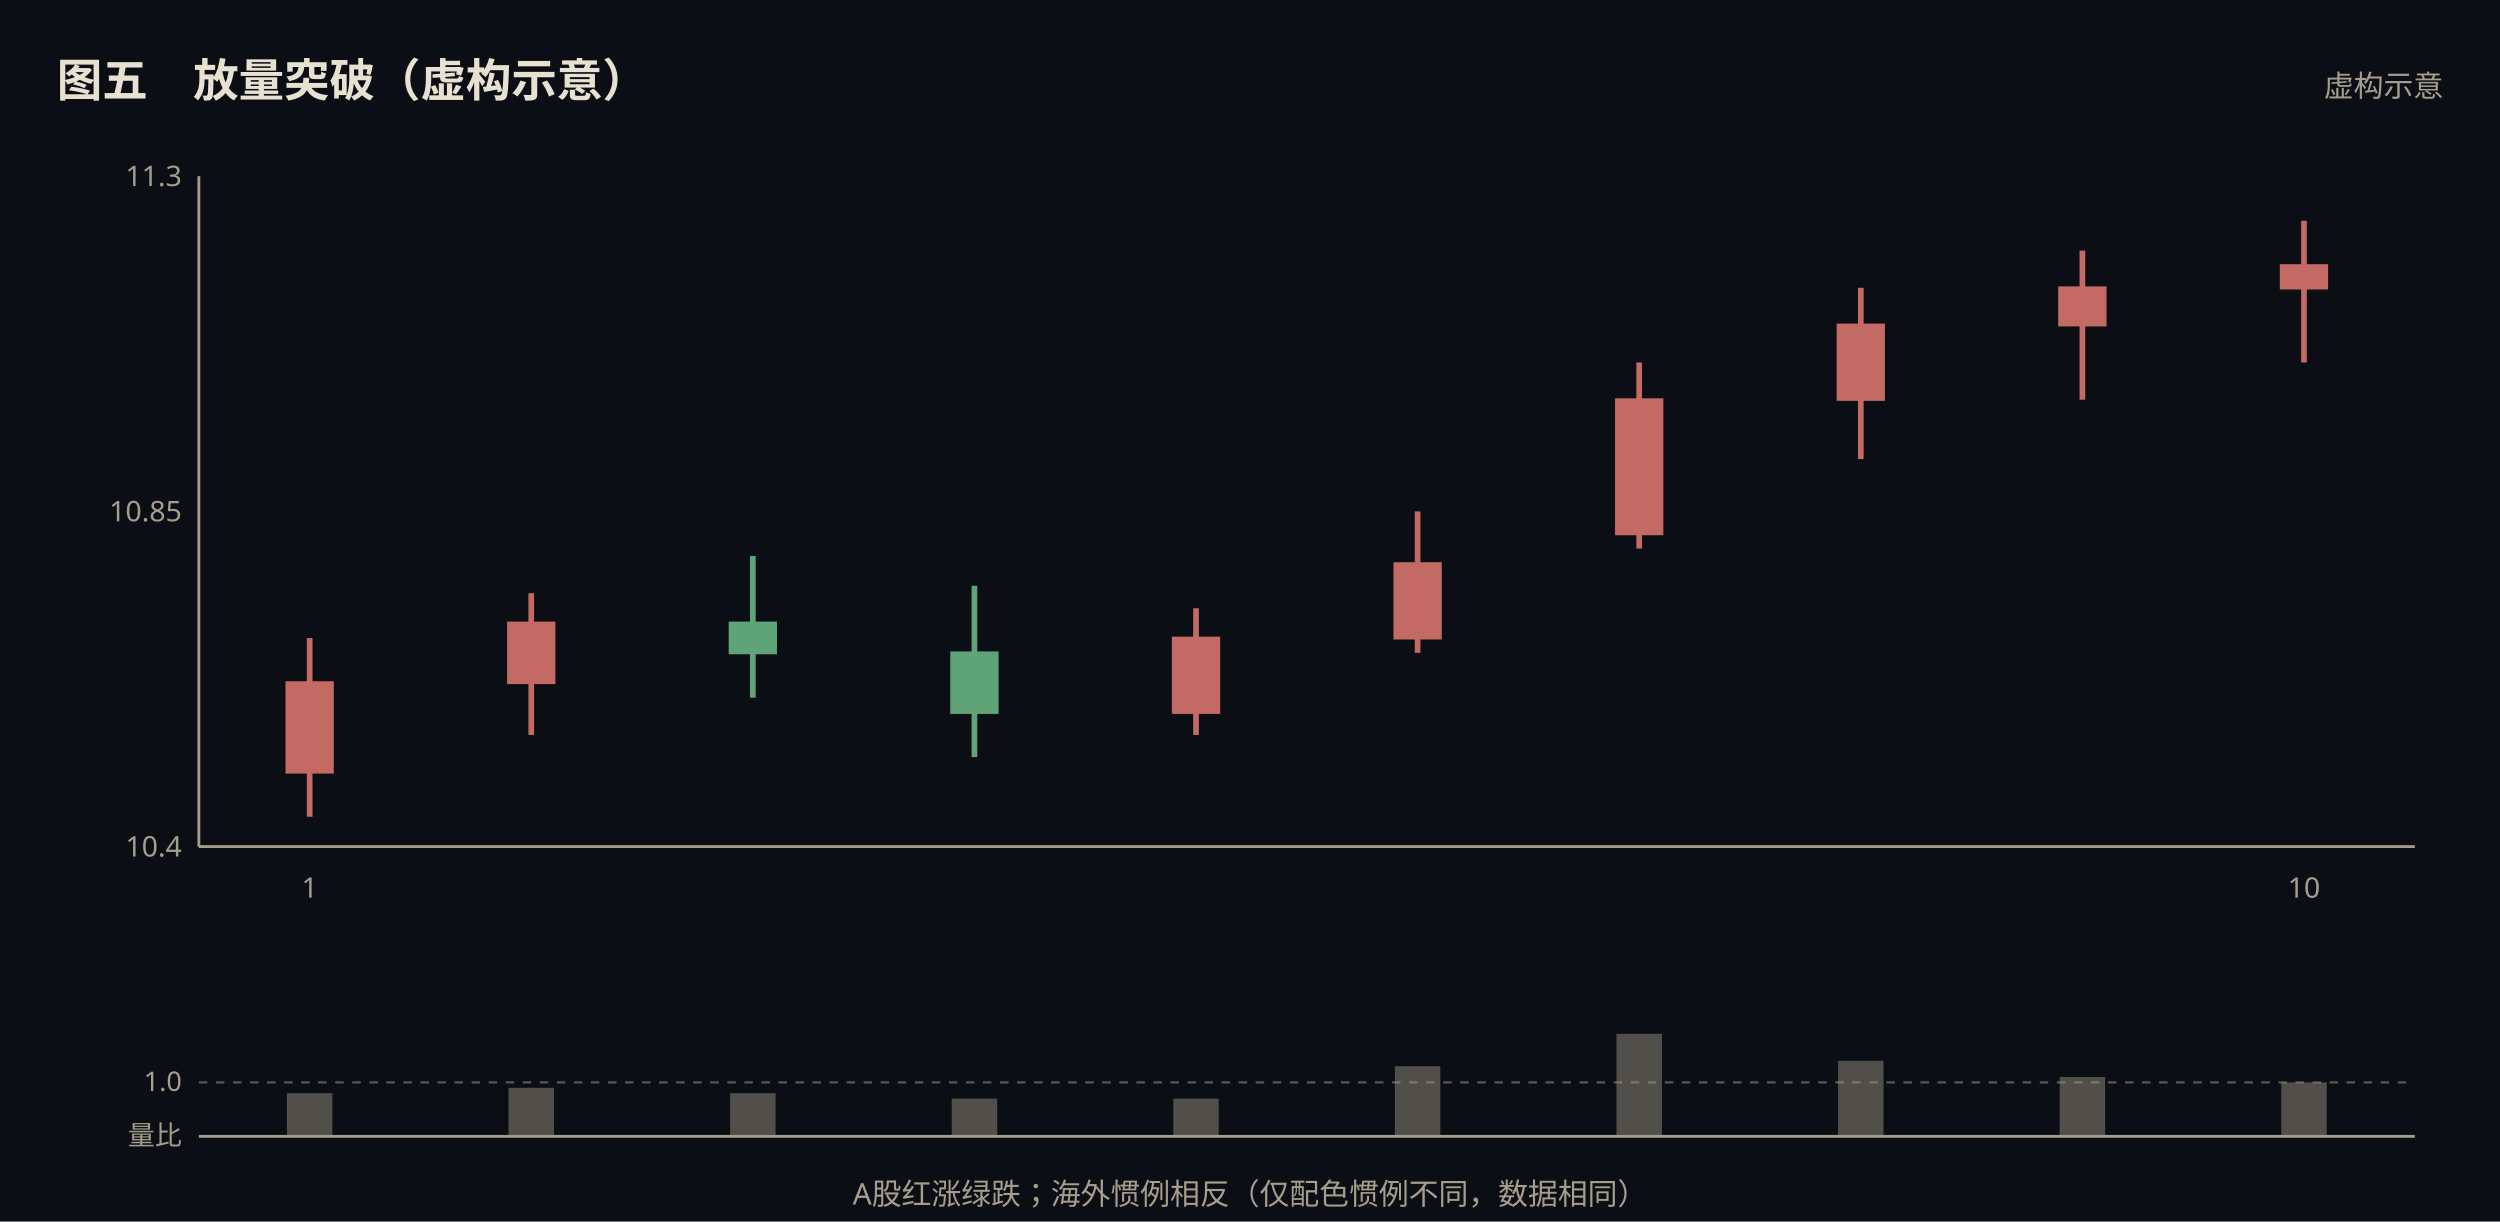
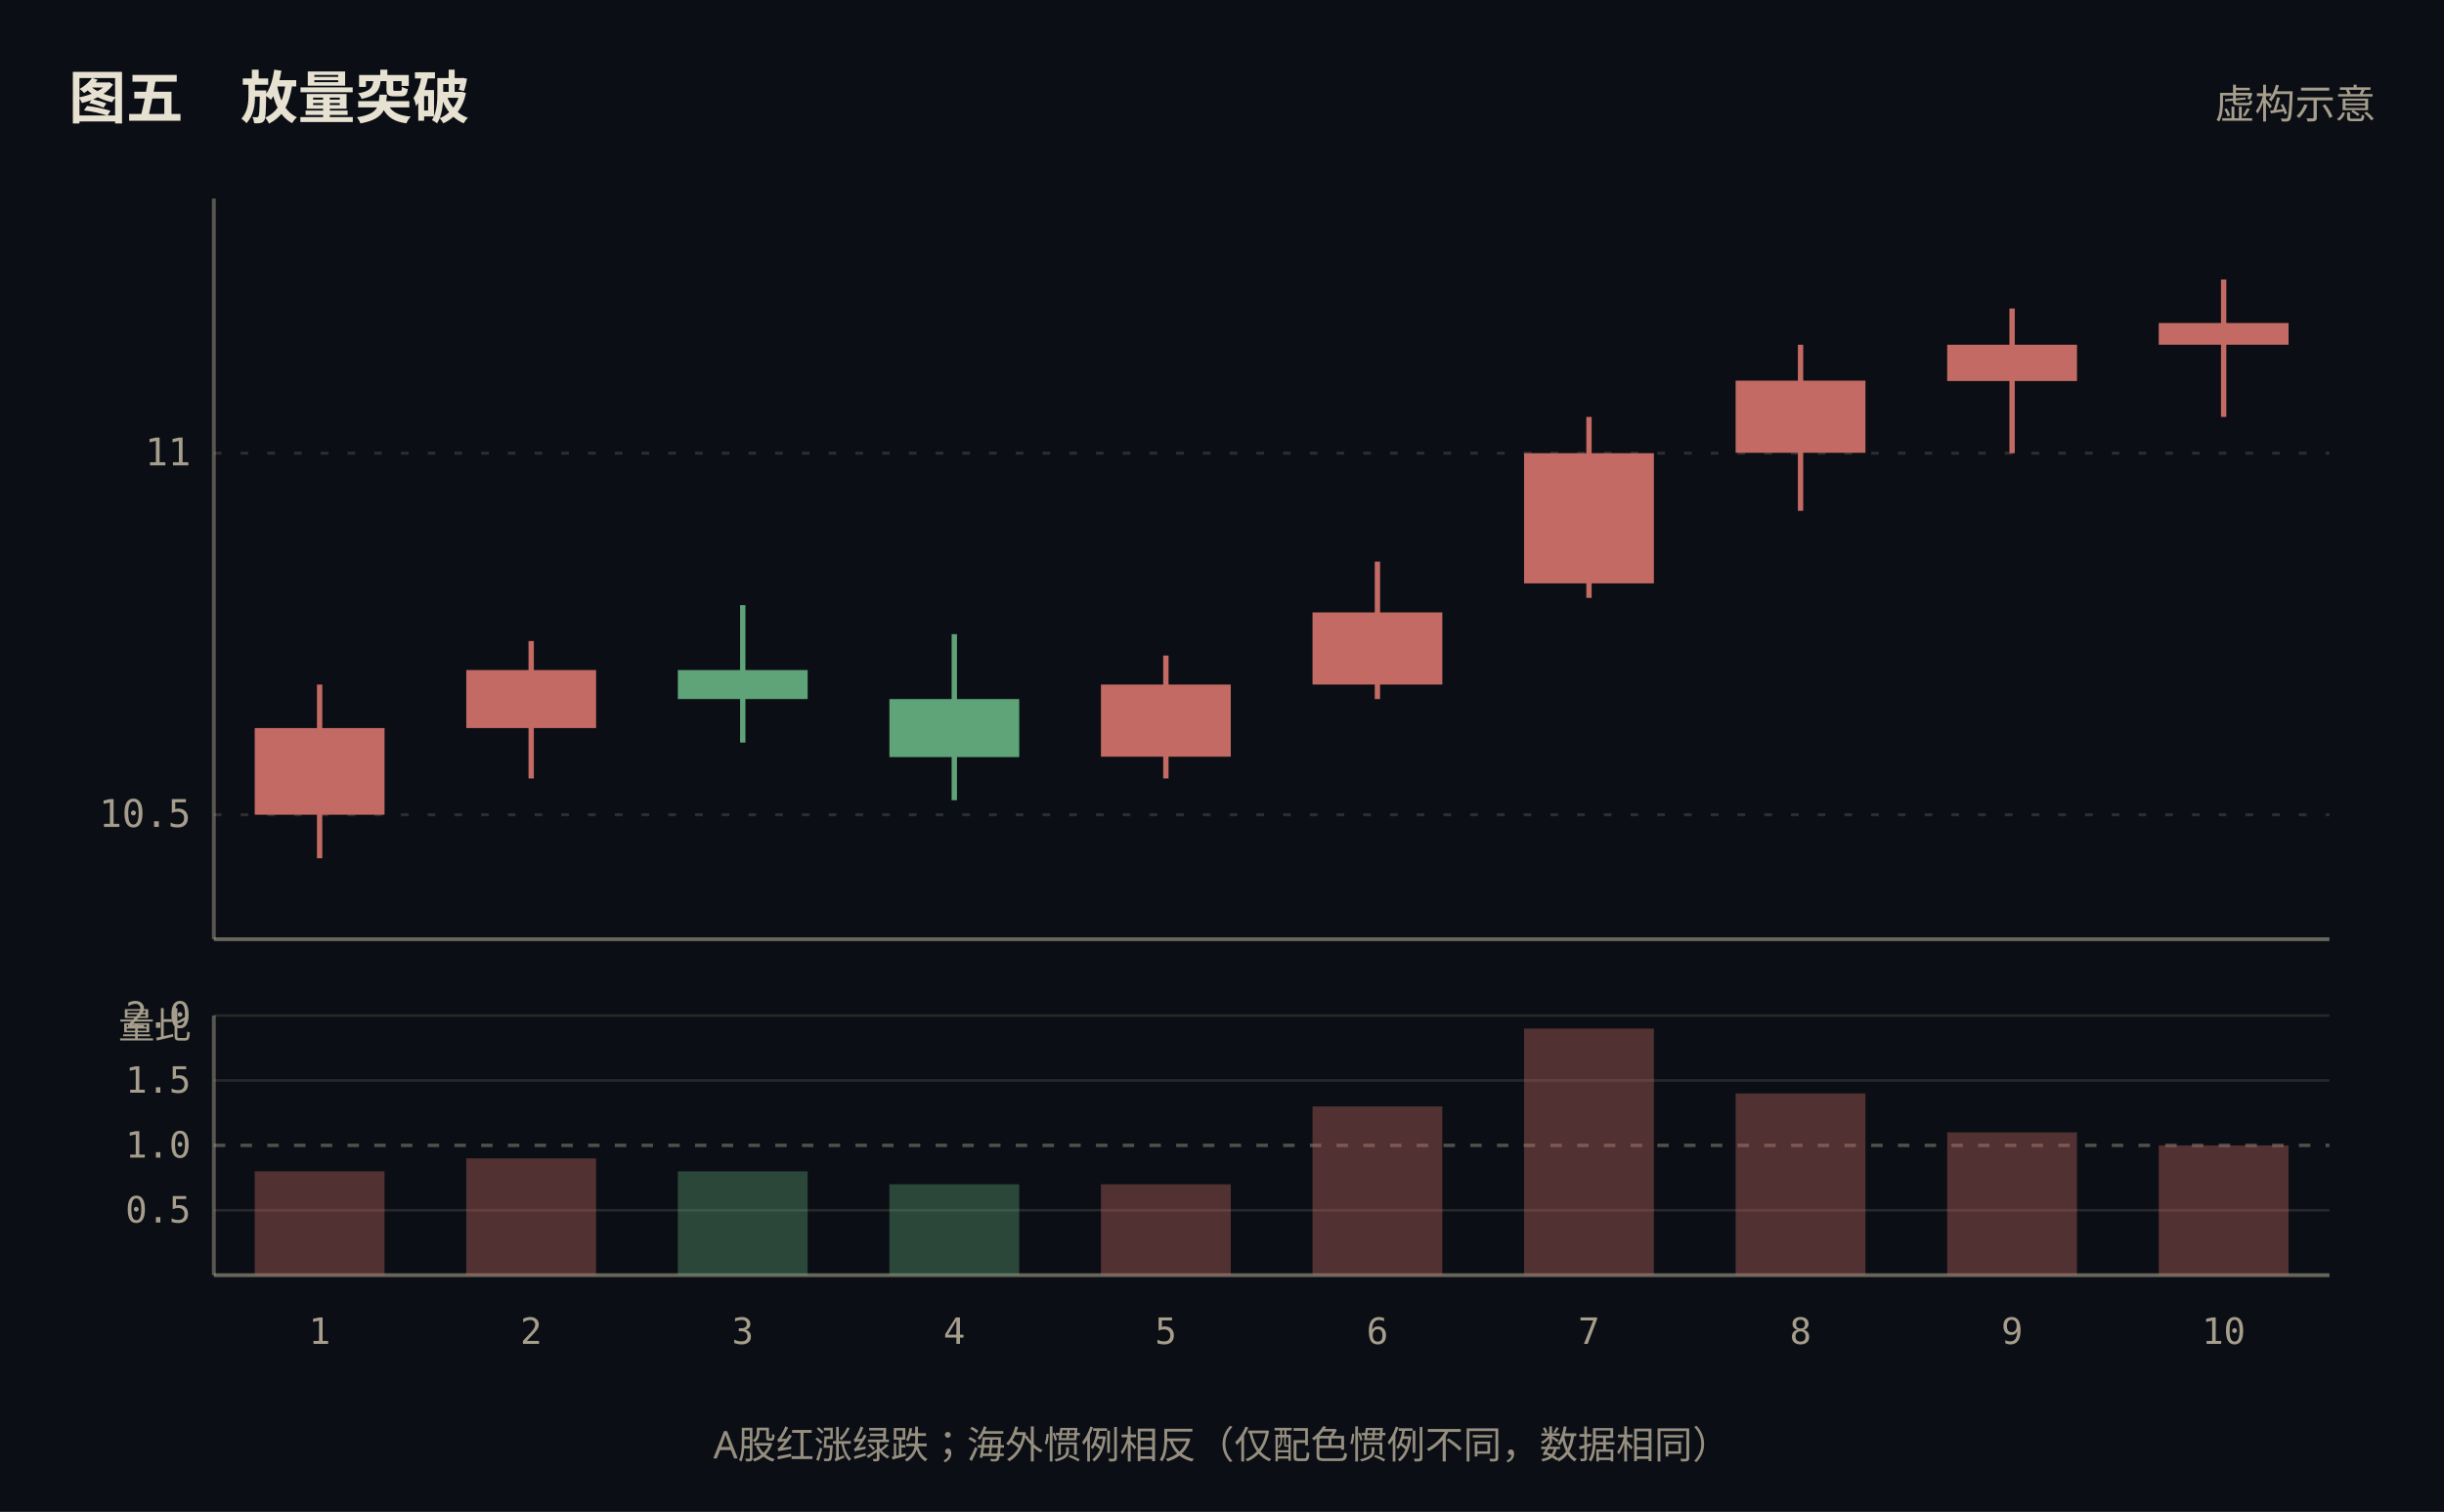
- <svg xmlns="http://www.w3.org/2000/svg" viewBox="0 0 880 430" font-family="'Noto Sans SC','Microsoft YaHei',sans-serif">
-   <rect width="880" height="430" fill="var(--fig-canvas, #0B0E14)" />
-   <text x="20" y="34" font-size="16" font-weight="600" fill="var(--fig-ink, #E7E1D2)">图五　放量突破（虚构示意）</text>
-   <text x="860" y="34" text-anchor="end" font-size="10.5" fill="var(--fig-ink-sub, #A69E8C)">虚构示意</text>
-   <line x1="70" y1="62" x2="70" y2="298" stroke="var(--fig-ink-sub, #A69E8C)" stroke-width="1" />
-   <line x1="70" y1="298" x2="850" y2="298" stroke="var(--fig-ink-sub, #A69E8C)" stroke-width="1" />
-   <text x="64" y="301.5" text-anchor="end" font-size="10" fill="var(--fig-ink-sub, #A69E8C)">10.4</text>
-   <text x="64" y="183.5" text-anchor="end" font-size="10" fill="var(--fig-ink-sub, #A69E8C)">10.85</text>
-   <text x="64" y="65.5" text-anchor="end" font-size="10" fill="var(--fig-ink-sub, #A69E8C)">11.3</text>
-   <text x="109" y="316" text-anchor="middle" font-size="10" fill="var(--fig-ink-sub, #A69E8C)">1</text>
-   <text x="811" y="316" text-anchor="middle" font-size="10" fill="var(--fig-ink-sub, #A69E8C)">10</text>
-   <line x1="70" y1="400" x2="850" y2="400" stroke="var(--fig-ink-sub, #A69E8C)" stroke-width="1" />
-   <line x1="70" y1="381" x2="850" y2="381" stroke="var(--fig-ink-sub, #A69E8C)" stroke-width="0.8" stroke-dasharray="3 3" stroke-opacity="0.5" />
-   <text x="64" y="384" text-anchor="end" font-size="9.5" fill="var(--fig-ink-sub, #A69E8C)">1.0</text>
-   <text x="64" y="403" text-anchor="end" font-size="9.5" fill="var(--fig-ink-sub, #A69E8C)">量比</text>
+ <svg xmlns="http://www.w3.org/2000/svg" viewBox="0 0 640 396" font-family="'Noto Sans SC','Microsoft YaHei',sans-serif">
+   <rect width="640" height="396" fill="var(--fig-canvas, #0B0E14)" />
+   <text x="18" y="31" font-size="15" font-weight="600" fill="var(--fig-ink, #E7E1D2)">图五　放量突破</text>
+   <text x="622" y="31" text-anchor="end" font-size="10.5" fill="var(--fig-ink-sub, #A69E8C)">虚构示意</text>
+   <line x1="56" y1="213.4" x2="610" y2="213.4" stroke="var(--fig-ink-sub, #A69E8C)" stroke-width="0.8" stroke-dasharray="2 5" stroke-opacity="0.22" />
+   <text x="50" y="216.6" text-anchor="end" font-size="10" font-family="'JetBrains Mono','Cascadia Mono',Consolas,monospace" fill="var(--fig-ink-sub, #A69E8C)">10.5</text>
+   <line x1="56" y1="118.7" x2="610" y2="118.7" stroke="var(--fig-ink-sub, #A69E8C)" stroke-width="0.8" stroke-dasharray="2 5" stroke-opacity="0.22" />
+   <text x="50" y="121.9" text-anchor="end" font-size="10" font-family="'JetBrains Mono','Cascadia Mono',Consolas,monospace" fill="var(--fig-ink-sub, #A69E8C)">11</text>
+   <line x1="56" y1="52" x2="56" y2="246" stroke="var(--fig-ink-sub, #A69E8C)" stroke-width="1" stroke-opacity="0.5" />
+   <line x1="56" y1="246" x2="610" y2="246" stroke="var(--fig-ink-sub, #A69E8C)" stroke-width="1" stroke-opacity="0.6" />
+   <line x1="56" y1="266" x2="56" y2="334" stroke="var(--fig-ink-sub, #A69E8C)" stroke-width="1" stroke-opacity="0.5" />
+   <line x1="56" y1="334" x2="610" y2="334" stroke="var(--fig-ink-sub, #A69E8C)" stroke-width="1" stroke-opacity="0.6" />
+   <line x1="56" y1="317.0" x2="610" y2="317.0" stroke="var(--fig-ink-sub, #A69E8C)" stroke-width="0.7" stroke-opacity="0.18" />
+   <text x="50" y="320.2" text-anchor="end" font-size="9.5" font-family="'JetBrains Mono','Cascadia Mono',Consolas,monospace" fill="var(--fig-ink-sub, #A69E8C)">0.5</text>
+   <line x1="56" y1="300.0" x2="610" y2="300.0" stroke="var(--fig-ink-sub, #A69E8C)" stroke-width="0.9" stroke-dasharray="3 4" stroke-opacity="0.45" />
+   <text x="50" y="303.2" text-anchor="end" font-size="9.5" font-family="'JetBrains Mono','Cascadia Mono',Consolas,monospace" fill="var(--fig-ink-sub, #A69E8C)">1.0</text>
+   <line x1="56" y1="283.0" x2="610" y2="283.0" stroke="var(--fig-ink-sub, #A69E8C)" stroke-width="0.7" stroke-opacity="0.18" />
+   <text x="50" y="286.2" text-anchor="end" font-size="9.5" font-family="'JetBrains Mono','Cascadia Mono',Consolas,monospace" fill="var(--fig-ink-sub, #A69E8C)">1.5</text>
+   <line x1="56" y1="266.0" x2="610" y2="266.0" stroke="var(--fig-ink-sub, #A69E8C)" stroke-width="0.7" stroke-opacity="0.18" />
+   <text x="50" y="269.2" text-anchor="end" font-size="9.5" font-family="'JetBrains Mono','Cascadia Mono',Consolas,monospace" fill="var(--fig-ink-sub, #A69E8C)">2.0</text>
+   <text x="50" y="272" text-anchor="end" font-size="9.5" fill="var(--fig-ink-sub, #A69E8C)">量比</text>
  <g data-tip="日1：开10.50 高10.68 低10.44 收10.62 量比0.8">
-     <line x1="109" y1="224.6" x2="109" y2="287.5" stroke="var(--fig-up, #C26A63)" stroke-width="2" />
-     <rect x="101" y="240.3" width="16" height="31.5" fill="var(--fig-up, #C26A63)" stroke="var(--fig-up, #C26A63)" stroke-width="1" />
-     <rect x="101" y="384.8" width="16" height="15.2" fill="var(--fig-ink-sub, #A69E8C)" fill-opacity="0.45" />
-     <rect x="99" y="224.6" width="20" height="62.9" fill="transparent" />
+     <line x1="83.7" y1="179.3" x2="83.7" y2="224.8" stroke="var(--fig-up, #C26A63)" stroke-width="1.4" />
+     <rect x="66.7" y="190.7" width="34" height="22.7" fill="var(--fig-up, #C26A63)" />
+     <rect x="66.7" y="306.8" width="34" height="27.2" fill="var(--fig-up, #C26A63)" fill-opacity="0.38" />
+     <rect x="56.0" y="176.3" width="55.4" height="51.5" fill="transparent" />
  </g>
+   <text x="83.7" y="352" text-anchor="middle" font-size="9.5" font-family="'JetBrains Mono','Cascadia Mono',Consolas,monospace" fill="var(--fig-ink-sub, #A69E8C)">1</text>
  <g data-tip="日2：开10.62 高10.74 低10.55 收10.70 量比0.9">
-     <line x1="187" y1="208.8" x2="187" y2="258.7" stroke="var(--fig-up, #C26A63)" stroke-width="2" />
-     <rect x="179" y="219.3" width="16" height="21" fill="var(--fig-up, #C26A63)" stroke="var(--fig-up, #C26A63)" stroke-width="1" />
-     <rect x="179" y="382.9" width="16" height="17.1" fill="var(--fig-ink-sub, #A69E8C)" fill-opacity="0.45" />
-     <rect x="177" y="208.8" width="20" height="49.8" fill="transparent" />
+     <line x1="139.1" y1="167.9" x2="139.1" y2="203.9" stroke="var(--fig-up, #C26A63)" stroke-width="1.4" />
+     <rect x="122.1" y="175.5" width="34" height="15.2" fill="var(--fig-up, #C26A63)" />
+     <rect x="122.1" y="303.4" width="34" height="30.6" fill="var(--fig-up, #C26A63)" fill-opacity="0.38" />
+     <rect x="111.4" y="164.9" width="55.4" height="42.0" fill="transparent" />
  </g>
+   <text x="139.1" y="352" text-anchor="middle" font-size="9.5" font-family="'JetBrains Mono','Cascadia Mono',Consolas,monospace" fill="var(--fig-ink-sub, #A69E8C)">2</text>
  <g data-tip="日3：开10.70 高10.79 低10.60 收10.66 量比0.8">
-     <line x1="265" y1="195.7" x2="265" y2="245.6" stroke="var(--fig-down, #5FA379)" stroke-width="2" />
-     <rect x="257" y="219.3" width="16" height="10.5" fill="var(--fig-down, #5FA379)" stroke="var(--fig-down, #5FA379)" stroke-width="1" />
-     <rect x="257" y="384.8" width="16" height="15.2" fill="var(--fig-ink-sub, #A69E8C)" fill-opacity="0.45" />
-     <rect x="255" y="195.7" width="20" height="49.8" fill="transparent" />
+     <line x1="194.5" y1="158.5" x2="194.5" y2="194.5" stroke="var(--fig-down, #5FA379)" stroke-width="1.4" />
+     <rect x="177.5" y="175.5" width="34" height="7.6" fill="var(--fig-down, #5FA379)" />
+     <rect x="177.5" y="306.8" width="34" height="27.2" fill="var(--fig-down, #5FA379)" fill-opacity="0.38" />
+     <rect x="166.8" y="155.5" width="55.4" height="42.0" fill="transparent" />
  </g>
+   <text x="194.5" y="352" text-anchor="middle" font-size="9.5" font-family="'JetBrains Mono','Cascadia Mono',Consolas,monospace" fill="var(--fig-ink-sub, #A69E8C)">3</text>
  <g data-tip="日4：开10.66 高10.75 低10.52 收10.58 量比0.7">
-     <line x1="343" y1="206.2" x2="343" y2="266.5" stroke="var(--fig-down, #5FA379)" stroke-width="2" />
-     <rect x="335" y="229.8" width="16" height="21" fill="var(--fig-down, #5FA379)" stroke="var(--fig-down, #5FA379)" stroke-width="1" />
-     <rect x="335" y="386.7" width="16" height="13.3" fill="var(--fig-ink-sub, #A69E8C)" fill-opacity="0.45" />
-     <rect x="333" y="206.2" width="20" height="60.3" fill="transparent" />
+     <line x1="249.9" y1="166.1" x2="249.9" y2="209.6" stroke="var(--fig-down, #5FA379)" stroke-width="1.4" />
+     <rect x="232.9" y="183.1" width="34" height="15.2" fill="var(--fig-down, #5FA379)" />
+     <rect x="232.9" y="310.2" width="34" height="23.8" fill="var(--fig-down, #5FA379)" fill-opacity="0.38" />
+     <rect x="222.2" y="163.1" width="55.4" height="49.6" fill="transparent" />
  </g>
+   <text x="249.9" y="352" text-anchor="middle" font-size="9.5" font-family="'JetBrains Mono','Cascadia Mono',Consolas,monospace" fill="var(--fig-ink-sub, #A69E8C)">4</text>
  <g data-tip="日5：开10.58 高10.72 低10.55 收10.68 量比0.7">
-     <line x1="421" y1="214.1" x2="421" y2="258.7" stroke="var(--fig-up, #C26A63)" stroke-width="2" />
-     <rect x="413" y="224.6" width="16" height="26.2" fill="var(--fig-up, #C26A63)" stroke="var(--fig-up, #C26A63)" stroke-width="1" />
-     <rect x="413" y="386.7" width="16" height="13.3" fill="var(--fig-ink-sub, #A69E8C)" fill-opacity="0.45" />
-     <rect x="411" y="214.1" width="20" height="44.6" fill="transparent" />
+     <line x1="305.3" y1="171.7" x2="305.3" y2="203.9" stroke="var(--fig-up, #C26A63)" stroke-width="1.4" />
+     <rect x="288.3" y="179.3" width="34" height="18.9" fill="var(--fig-up, #C26A63)" />
+     <rect x="288.3" y="310.2" width="34" height="23.8" fill="var(--fig-up, #C26A63)" fill-opacity="0.38" />
+     <rect x="277.6" y="168.7" width="55.4" height="38.2" fill="transparent" />
  </g>
+   <text x="305.3" y="352" text-anchor="middle" font-size="9.5" font-family="'JetBrains Mono','Cascadia Mono',Consolas,monospace" fill="var(--fig-ink-sub, #A69E8C)">5</text>
  <g data-tip="日6：开10.68 高10.85 低10.66 收10.78 量比1.3">
-     <line x1="499" y1="180" x2="499" y2="229.8" stroke="var(--fig-up, #C26A63)" stroke-width="2" />
-     <rect x="491" y="198.4" width="16" height="26.2" fill="var(--fig-up, #C26A63)" stroke="var(--fig-up, #C26A63)" stroke-width="1" />
-     <rect x="491" y="375.3" width="16" height="24.7" fill="var(--fig-ink-sub, #A69E8C)" fill-opacity="0.45" />
-     <rect x="489" y="180" width="20" height="49.8" fill="transparent" />
+     <line x1="360.7" y1="147.1" x2="360.7" y2="183.1" stroke="var(--fig-up, #C26A63)" stroke-width="1.4" />
+     <rect x="343.7" y="160.4" width="34" height="18.9" fill="var(--fig-up, #C26A63)" />
+     <rect x="343.7" y="289.8" width="34" height="44.2" fill="var(--fig-up, #C26A63)" fill-opacity="0.38" />
+     <rect x="333.0" y="144.1" width="55.4" height="42.0" fill="transparent" />
  </g>
+   <text x="360.7" y="352" text-anchor="middle" font-size="9.5" font-family="'JetBrains Mono','Cascadia Mono',Consolas,monospace" fill="var(--fig-ink-sub, #A69E8C)">6</text>
  <g data-tip="日7：开10.82 高11.05 低10.80 收11.00 量比1.9">
-     <line x1="577" y1="127.6" x2="577" y2="193.1" stroke="var(--fig-up, #C26A63)" stroke-width="2" />
-     <rect x="569" y="140.7" width="16" height="47.2" fill="var(--fig-up, #C26A63)" stroke="var(--fig-up, #C26A63)" stroke-width="1" />
-     <rect x="569" y="363.9" width="16" height="36.1" fill="var(--fig-ink-sub, #A69E8C)" fill-opacity="0.45" />
-     <rect x="567" y="127.6" width="20" height="65.6" fill="transparent" />
+     <line x1="416.1" y1="109.2" x2="416.1" y2="156.6" stroke="var(--fig-up, #C26A63)" stroke-width="1.4" />
+     <rect x="399.1" y="118.7" width="34" height="34.1" fill="var(--fig-up, #C26A63)" />
+     <rect x="399.1" y="269.4" width="34" height="64.6" fill="var(--fig-up, #C26A63)" fill-opacity="0.38" />
+     <rect x="388.4" y="106.2" width="55.4" height="53.4" fill="transparent" />
  </g>
+   <text x="416.1" y="352" text-anchor="middle" font-size="9.5" font-family="'JetBrains Mono','Cascadia Mono',Consolas,monospace" fill="var(--fig-ink-sub, #A69E8C)">7</text>
  <g data-tip="日8：开11.00 高11.15 低10.92 收11.10 量比1.4">
-     <line x1="655" y1="101.3" x2="655" y2="161.6" stroke="var(--fig-up, #C26A63)" stroke-width="2" />
-     <rect x="647" y="114.4" width="16" height="26.2" fill="var(--fig-up, #C26A63)" stroke="var(--fig-up, #C26A63)" stroke-width="1" />
-     <rect x="647" y="373.4" width="16" height="26.6" fill="var(--fig-ink-sub, #A69E8C)" fill-opacity="0.45" />
-     <rect x="645" y="101.3" width="20" height="60.3" fill="transparent" />
+     <line x1="471.5" y1="90.3" x2="471.5" y2="133.8" stroke="var(--fig-up, #C26A63)" stroke-width="1.4" />
+     <rect x="454.5" y="99.7" width="34" height="18.9" fill="var(--fig-up, #C26A63)" />
+     <rect x="454.5" y="286.4" width="34" height="47.6" fill="var(--fig-up, #C26A63)" fill-opacity="0.38" />
+     <rect x="443.8" y="87.3" width="55.4" height="49.6" fill="transparent" />
  </g>
+   <text x="471.5" y="352" text-anchor="middle" font-size="9.5" font-family="'JetBrains Mono','Cascadia Mono',Consolas,monospace" fill="var(--fig-ink-sub, #A69E8C)">8</text>
  <g data-tip="日9：开11.10 高11.20 低11.00 收11.15 量比1.1">
-     <line x1="733" y1="88.2" x2="733" y2="140.7" stroke="var(--fig-up, #C26A63)" stroke-width="2" />
-     <rect x="725" y="101.3" width="16" height="13.1" fill="var(--fig-up, #C26A63)" stroke="var(--fig-up, #C26A63)" stroke-width="1" />
-     <rect x="725" y="379.1" width="16" height="20.9" fill="var(--fig-ink-sub, #A69E8C)" fill-opacity="0.45" />
-     <rect x="723" y="88.2" width="20" height="52.4" fill="transparent" />
+     <line x1="526.9" y1="80.8" x2="526.9" y2="118.7" stroke="var(--fig-up, #C26A63)" stroke-width="1.4" />
+     <rect x="509.9" y="90.3" width="34" height="9.5" fill="var(--fig-up, #C26A63)" />
+     <rect x="509.9" y="296.6" width="34" height="37.4" fill="var(--fig-up, #C26A63)" fill-opacity="0.38" />
+     <rect x="499.2" y="77.8" width="55.4" height="43.9" fill="transparent" />
  </g>
+   <text x="526.9" y="352" text-anchor="middle" font-size="9.5" font-family="'JetBrains Mono','Cascadia Mono',Consolas,monospace" fill="var(--fig-ink-sub, #A69E8C)">9</text>
  <g data-tip="日10：开11.15 高11.24 低11.05 收11.18 量比1.0">
-     <line x1="811" y1="77.7" x2="811" y2="127.6" stroke="var(--fig-up, #C26A63)" stroke-width="2" />
-     <rect x="803" y="93.5" width="16" height="7.9" fill="var(--fig-up, #C26A63)" stroke="var(--fig-up, #C26A63)" stroke-width="1" />
-     <rect x="803" y="381" width="16" height="19" fill="var(--fig-ink-sub, #A69E8C)" fill-opacity="0.45" />
-     <rect x="801" y="77.7" width="20" height="49.8" fill="transparent" />
+     <line x1="582.3" y1="73.2" x2="582.3" y2="109.2" stroke="var(--fig-up, #C26A63)" stroke-width="1.4" />
+     <rect x="565.3" y="84.6" width="34" height="5.7" fill="var(--fig-up, #C26A63)" />
+     <rect x="565.3" y="300.0" width="34" height="34.0" fill="var(--fig-up, #C26A63)" fill-opacity="0.38" />
+     <rect x="554.6" y="70.2" width="55.4" height="42.0" fill="transparent" />
  </g>
-   <text x="440" y="424" text-anchor="middle" font-size="10.5" fill="var(--fig-ink-sub, #A69E8C)">A股红涨绿跌；海外惯例相反（仅配色惯例不同，数据相同）</text>
+   <text x="582.3" y="352" text-anchor="middle" font-size="9.5" font-family="'JetBrains Mono','Cascadia Mono',Consolas,monospace" fill="var(--fig-ink-sub, #A69E8C)">10</text>
+   <text x="320" y="382" text-anchor="middle" font-size="10" fill="var(--fig-ink-sub, #A69E8C)" fill-opacity="0.9">A股红涨绿跌；海外惯例相反（仅配色惯例不同，数据相同）</text>
</svg>
